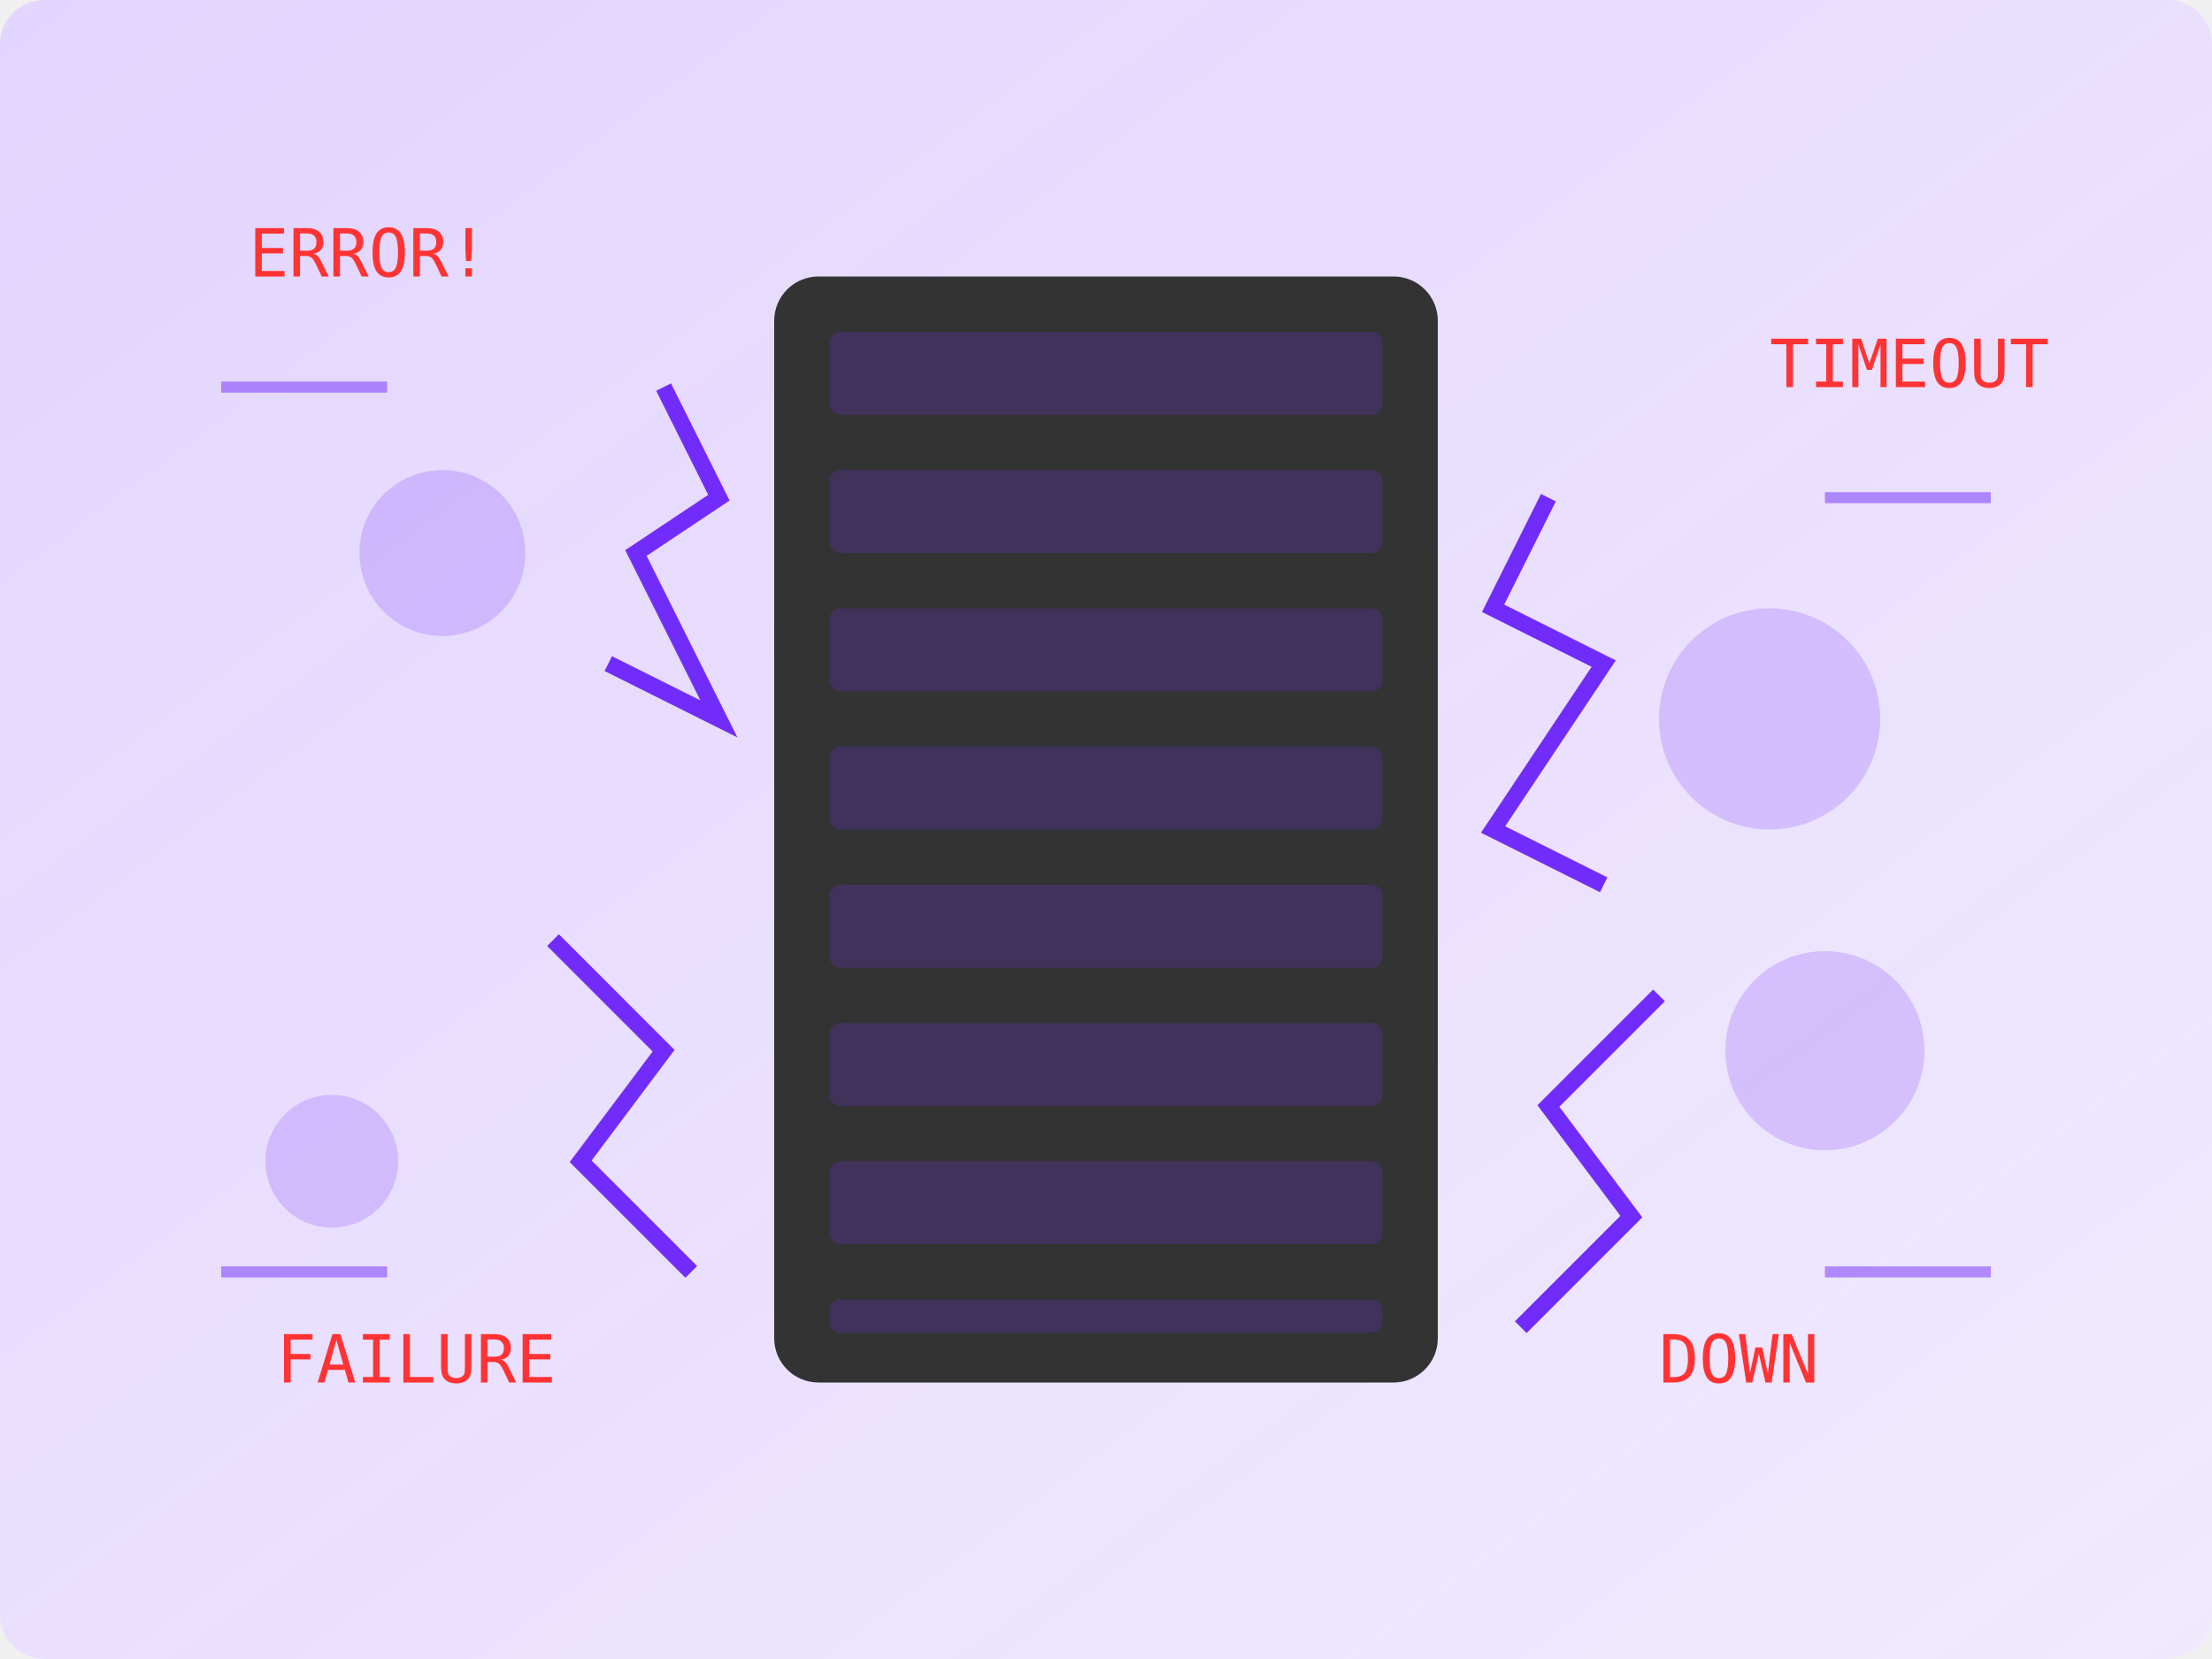
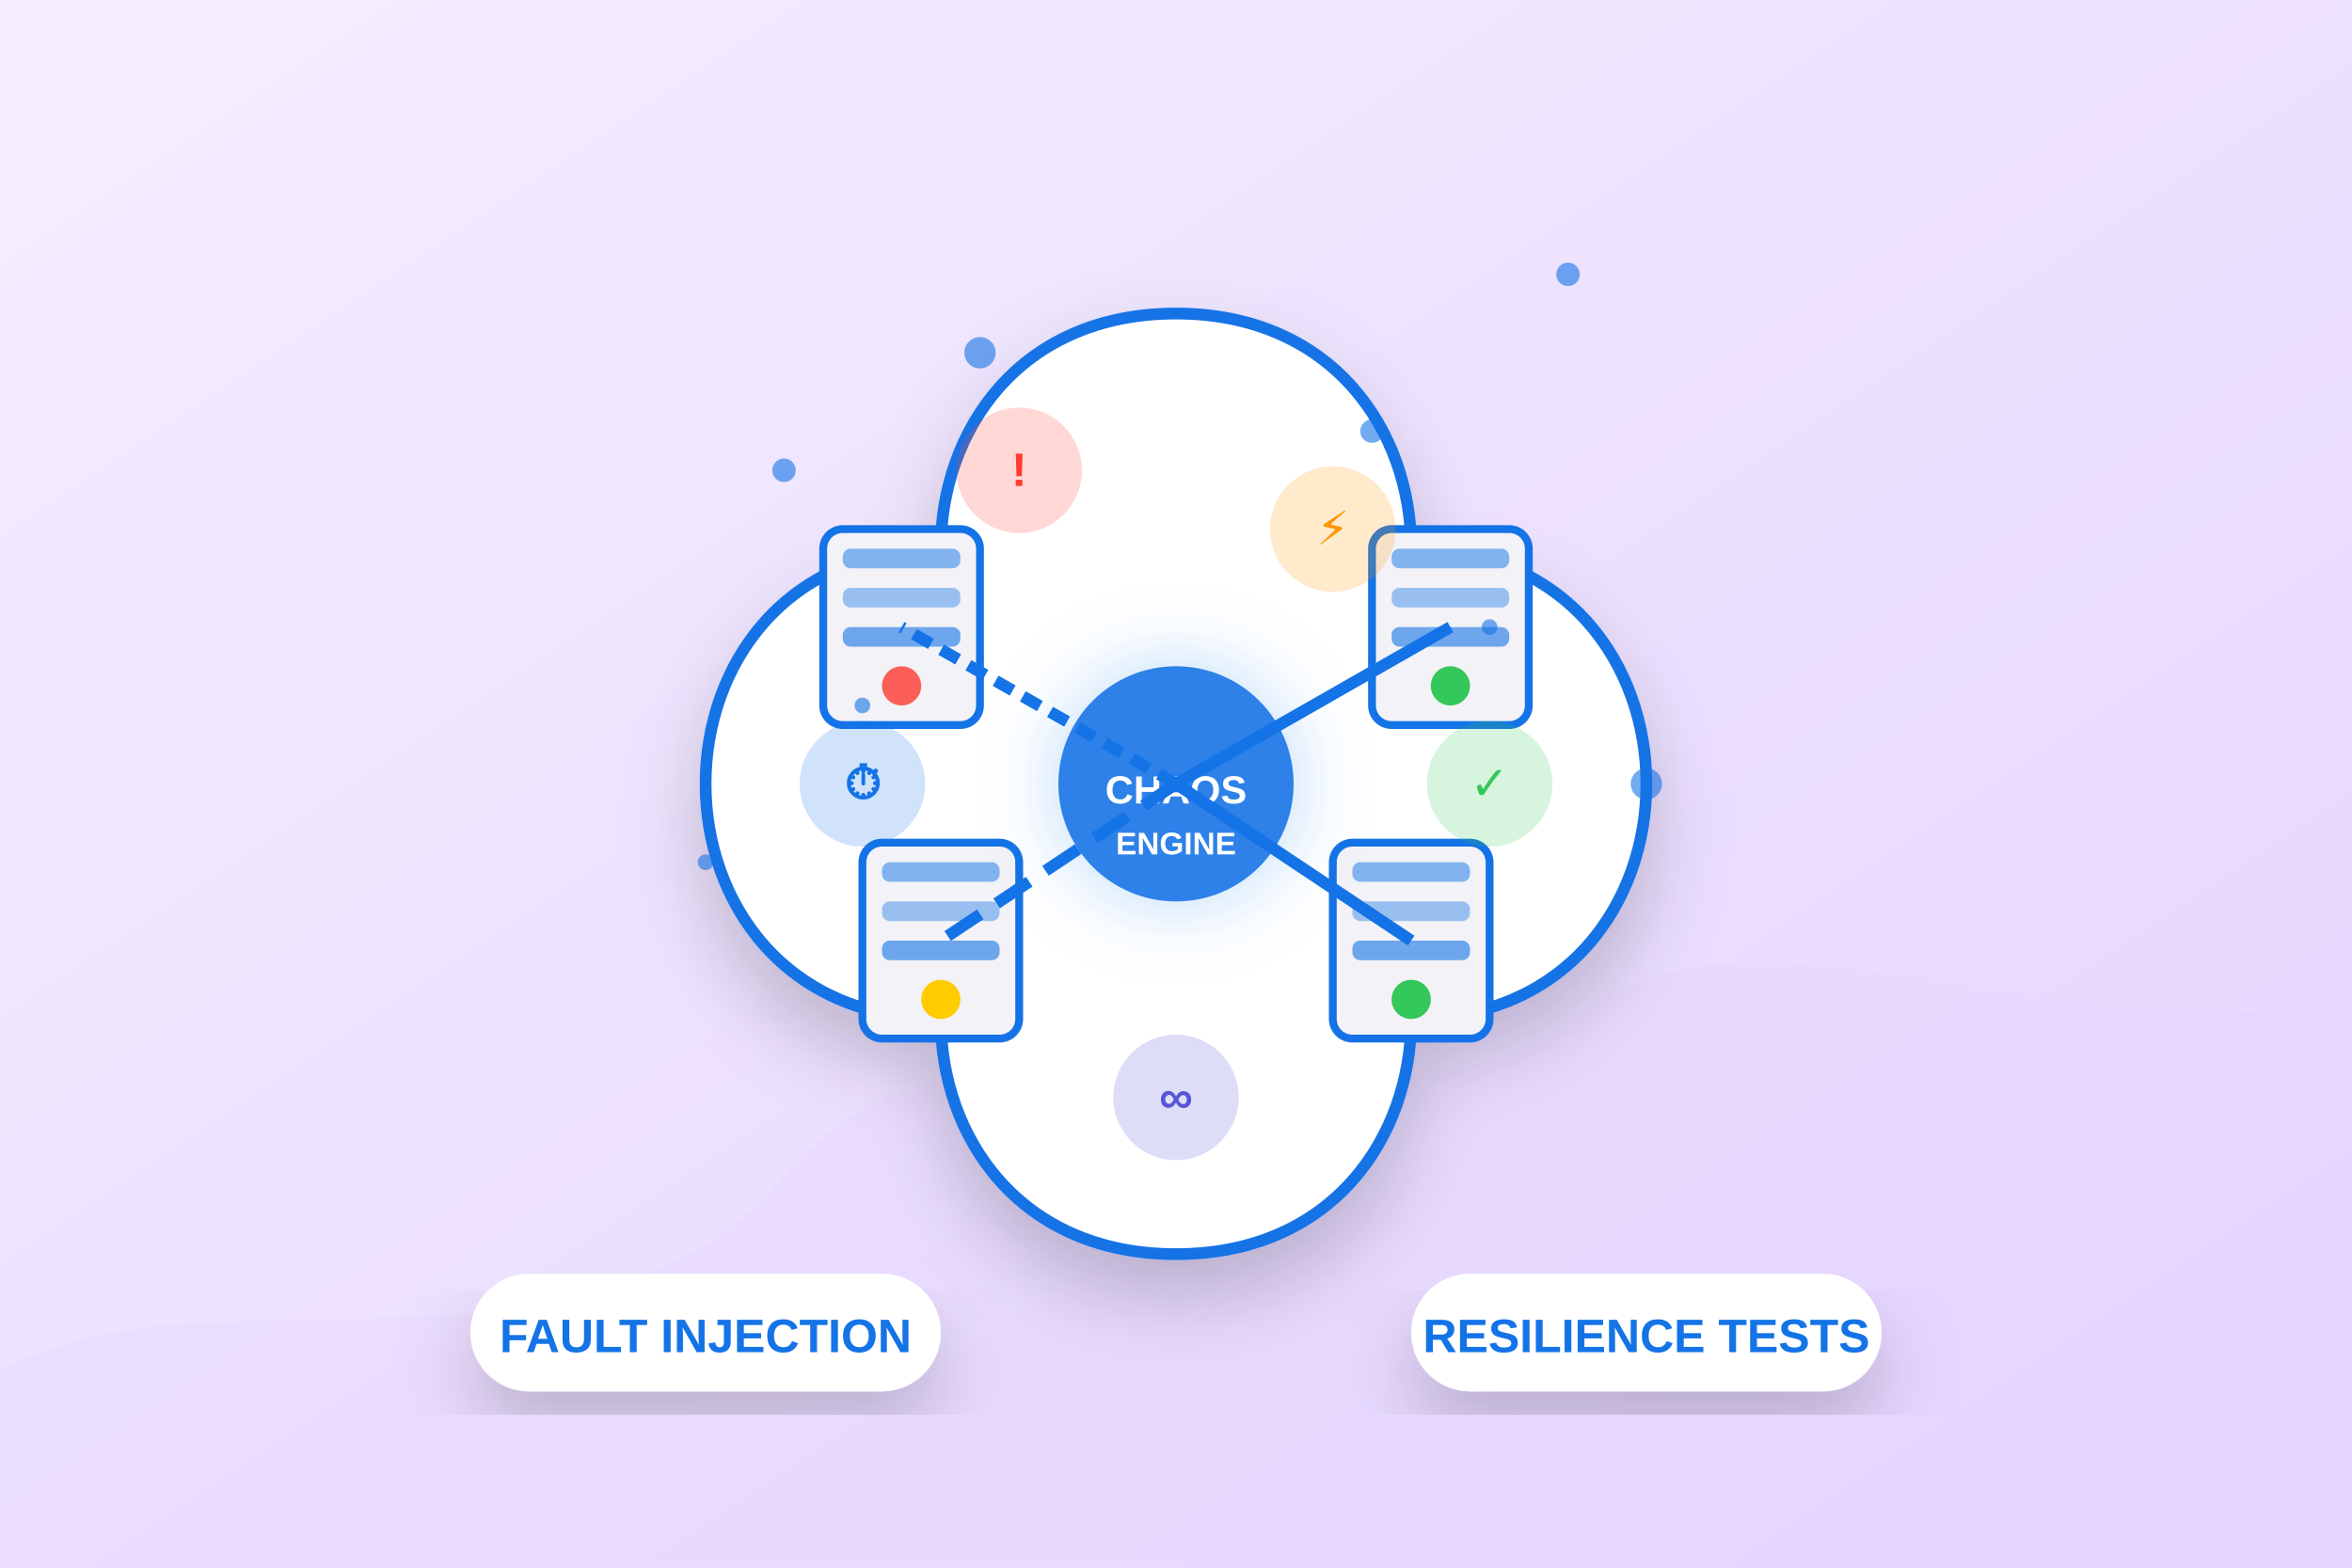
- <svg xmlns="http://www.w3.org/2000/svg" viewBox="0 0 400 300" width="400" height="300">
+ <svg xmlns="http://www.w3.org/2000/svg" width="600" height="400" viewBox="0 0 600 400">
  <defs>
-     <linearGradient id="grad3" x1="0%" y1="0%" x2="100%" y2="100%">
-       <stop offset="0%" style="stop-color:#712cf9;stop-opacity:0.2" />
-       <stop offset="100%" style="stop-color:#712cf9;stop-opacity:0.1" />
+     <linearGradient id="chaosGradient" x1="0%" y1="0%" x2="100%" y2="100%">
+       <stop offset="0%" stop-color="#f5eeff" />
+       <stop offset="100%" stop-color="#e4d4ff" />
    </linearGradient>
+     <filter id="shadow" x="-20%" y="-20%" width="140%" height="140%">
+       <feGaussianBlur in="SourceAlpha" stdDeviation="10" />
+       <feOffset dx="0" dy="10" result="offsetblur" />
+       <feComponentTransfer>
+         <feFuncA type="linear" slope="0.2" />
+       </feComponentTransfer>
+       <feMerge>
+         <feMergeNode />
+         <feMergeNode in="SourceGraphic" />
+       </feMerge>
+     </filter>
+     <filter id="glow" x="-50%" y="-50%" width="200%" height="200%">
+       <feGaussianBlur in="SourceGraphic" stdDeviation="10" />
+       <feComponentTransfer>
+         <feFuncA type="linear" slope="0.3" />
+       </feComponentTransfer>
+       <feMerge>
+         <feMergeNode />
+         <feMergeNode in="SourceGraphic" />
+       </feMerge>
+     </filter>
  </defs>
-   <rect width="400" height="300" fill="#fff" rx="8" ry="8" />
-   <rect width="400" height="300" fill="url(#grad3)" rx="8" ry="8" />
-   <rect x="140" y="50" width="120" height="200" rx="8" ry="8" fill="#333" />
-   <rect x="150" y="60" width="100" height="15" rx="2" ry="2" fill="#712cf9" opacity="0.2" />
-   <rect x="150" y="85" width="100" height="15" rx="2" ry="2" fill="#712cf9" opacity="0.2" />
-   <rect x="150" y="110" width="100" height="15" rx="2" ry="2" fill="#712cf9" opacity="0.2" />
-   <rect x="150" y="135" width="100" height="15" rx="2" ry="2" fill="#712cf9" opacity="0.2" />
-   <rect x="150" y="160" width="100" height="15" rx="2" ry="2" fill="#712cf9" opacity="0.2" />
-   <rect x="150" y="185" width="100" height="15" rx="2" ry="2" fill="#712cf9" opacity="0.2" />
-   <rect x="150" y="210" width="100" height="15" rx="2" ry="2" fill="#712cf9" opacity="0.2" />
-   <rect x="150" y="235" width="100" height="6" rx="2" ry="2" fill="#712cf9" opacity="0.2" />
-   <path d="M120,70 L130,90 L115,100 L130,130 L110,120" fill="none" stroke="#712cf9" stroke-width="3" />
-   <path d="M280,90 L270,110 L290,120 L270,150 L290,160" fill="none" stroke="#712cf9" stroke-width="3" />
-   <path d="M100,170 L120,190 L105,210 L125,230" fill="none" stroke="#712cf9" stroke-width="3" />
-   <path d="M300,180 L280,200 L295,220 L275,240" fill="none" stroke="#712cf9" stroke-width="3" />
-   <text x="45" y="50" font-family="monospace" font-size="12" fill="#ff3333">ERROR!</text>
-   <text x="320" y="70" font-family="monospace" font-size="12" fill="#ff3333">TIMEOUT</text>
-   <text x="50" y="250" font-family="monospace" font-size="12" fill="#ff3333">FAILURE</text>
-   <text x="300" y="250" font-family="monospace" font-size="12" fill="#ff3333">DOWN</text>
-   <circle cx="80" cy="100" r="15" fill="#712cf9" opacity="0.2" />
-   <circle cx="320" cy="130" r="20" fill="#712cf9" opacity="0.2" />
-   <circle cx="60" cy="210" r="12" fill="#712cf9" opacity="0.2" />
-   <circle cx="330" cy="190" r="18" fill="#712cf9" opacity="0.2" />
-   <line x1="40" y1="70" x2="70" y2="70" stroke="#712cf9" stroke-width="2" opacity="0.5" />
-   <line x1="330" y1="90" x2="360" y2="90" stroke="#712cf9" stroke-width="2" opacity="0.5" />
-   <line x1="40" y1="230" x2="70" y2="230" stroke="#712cf9" stroke-width="2" opacity="0.5" />
-   <line x1="330" y1="230" x2="360" y2="230" stroke="#712cf9" stroke-width="2" opacity="0.5" />
+   <rect width="600" height="400" fill="url(#chaosGradient)" />
+   <path d="M0,400 L600,400 L600,250 C550,280 450,220 400,260 C350,300 250,240 200,300 C150,360 50,320 0,350 Z" fill="#e4d4ff" opacity="0.3" />
+   <g transform="translate(300, 200)">
+     <path d="M0,-120 C40,-120 60,-90 60,-60 C100,-60 120,-30 120,0 C120,30 100,60 60,60 C60,90 40,120 0,120 C-40,120 -60,90 -60,60 C-100,60 -120,30 -120,0 C-120,-30 -100,-60 -60,-60 C-60,-90 -40,-120 0,-120 Z" fill="#ffffff" stroke="#1473e6" stroke-width="3" filter="url(#shadow)" />
+     <g transform="translate(-70, -40)">
+       <rect x="-20" y="-25" width="40" height="50" rx="5" fill="#f2f2f7" stroke="#1473e6" stroke-width="2" />
+       <rect x="-15" y="-20" width="30" height="5" rx="2" fill="#1473e6" opacity="0.5" />
+       <rect x="-15" y="-10" width="30" height="5" rx="2" fill="#1473e6" opacity="0.4" />
+       <rect x="-15" y="0" width="30" height="5" rx="2" fill="#1473e6" opacity="0.6" />
+       <circle cx="0" cy="15" r="5" fill="#ff3b30" opacity="0.8" />
+     </g>
+     <g transform="translate(70, -40)">
+       <rect x="-20" y="-25" width="40" height="50" rx="5" fill="#f2f2f7" stroke="#1473e6" stroke-width="2" />
+       <rect x="-15" y="-20" width="30" height="5" rx="2" fill="#1473e6" opacity="0.5" />
+       <rect x="-15" y="-10" width="30" height="5" rx="2" fill="#1473e6" opacity="0.4" />
+       <rect x="-15" y="0" width="30" height="5" rx="2" fill="#1473e6" opacity="0.6" />
+       <circle cx="0" cy="15" r="5" fill="#34c759" />
+     </g>
+     <g transform="translate(-60, 40)">
+       <rect x="-20" y="-25" width="40" height="50" rx="5" fill="#f2f2f7" stroke="#1473e6" stroke-width="2" />
+       <rect x="-15" y="-20" width="30" height="5" rx="2" fill="#1473e6" opacity="0.5" />
+       <rect x="-15" y="-10" width="30" height="5" rx="2" fill="#1473e6" opacity="0.4" />
+       <rect x="-15" y="0" width="30" height="5" rx="2" fill="#1473e6" opacity="0.6" />
+       <circle cx="0" cy="15" r="5" fill="#ffcc00" />
+     </g>
+     <g transform="translate(60, 40)">
+       <rect x="-20" y="-25" width="40" height="50" rx="5" fill="#f2f2f7" stroke="#1473e6" stroke-width="2" />
+       <rect x="-15" y="-20" width="30" height="5" rx="2" fill="#1473e6" opacity="0.5" />
+       <rect x="-15" y="-10" width="30" height="5" rx="2" fill="#1473e6" opacity="0.4" />
+       <rect x="-15" y="0" width="30" height="5" rx="2" fill="#1473e6" opacity="0.6" />
+       <circle cx="0" cy="15" r="5" fill="#34c759" />
+     </g>
+     <circle cx="0" cy="0" r="30" fill="#1473e6" opacity="0.9" filter="url(#glow)" />
+     <text x="0" y="5" font-family="Arial" font-size="10" font-weight="bold" text-anchor="middle" fill="#ffffff">CHAOS</text>
+     <text x="0" y="18" font-family="Arial" font-size="8" font-weight="bold" text-anchor="middle" fill="#ffffff">ENGINE</text>
+     <line x1="0" y1="0" x2="-70" y2="-40" stroke="#1473e6" stroke-width="3" stroke-dasharray="5,3" />
+     <line x1="0" y1="0" x2="70" y2="-40" stroke="#1473e6" stroke-width="3" />
+     <line x1="0" y1="0" x2="-60" y2="40" stroke="#1473e6" stroke-width="3" stroke-dasharray="10,5" />
+     <line x1="0" y1="0" x2="60" y2="40" stroke="#1473e6" stroke-width="3" />
+     <g transform="translate(-40, -80)">
+       <circle cx="0" cy="0" r="15" fill="#ff3b30" opacity="0.2" stroke="#ff3b30" stroke-width="2" />
+       <text x="0" y="4" font-family="Arial" font-size="12" font-weight="bold" text-anchor="middle" fill="#ff3b30">!</text>
+     </g>
+     <g transform="translate(40, -65)">
+       <circle cx="0" cy="0" r="15" fill="#ff9500" opacity="0.2" stroke="#ff9500" stroke-width="2" />
+       <text x="0" y="4" font-family="Arial" font-size="12" font-weight="bold" text-anchor="middle" fill="#ff9500">⚡</text>
+     </g>
+     <g transform="translate(-80, 0)">
+       <circle cx="0" cy="0" r="15" fill="#1473e6" opacity="0.2" stroke="#1473e6" stroke-width="2" />
+       <text x="0" y="4" font-family="Arial" font-size="12" font-weight="bold" text-anchor="middle" fill="#1473e6">⏱️</text>
+     </g>
+     <g transform="translate(80, 0)">
+       <circle cx="0" cy="0" r="15" fill="#34c759" opacity="0.2" stroke="#34c759" stroke-width="2" />
+       <text x="0" y="4" font-family="Arial" font-size="12" font-weight="bold" text-anchor="middle" fill="#34c759">✓</text>
+     </g>
+     <g transform="translate(0, 80)">
+       <circle cx="0" cy="0" r="15" fill="#5856d6" opacity="0.2" stroke="#5856d6" stroke-width="2" />
+       <text x="0" y="4" font-family="Arial" font-size="12" font-weight="bold" text-anchor="middle" fill="#5856d6">∞</text>
+     </g>
+   </g>
+   <g transform="translate(180, 340)">
+     <rect x="-60" y="-15" width="120" height="30" rx="15" fill="#ffffff" filter="url(#shadow)" />
+     <text x="0" y="5" font-family="Arial" font-size="12" font-weight="bold" text-anchor="middle" fill="#1473e6">FAULT INJECTION</text>
+   </g>
+   <g transform="translate(420, 340)">
+     <rect x="-60" y="-15" width="120" height="30" rx="15" fill="#ffffff" filter="url(#shadow)" />
+     <text x="0" y="5" font-family="Arial" font-size="12" font-weight="bold" text-anchor="middle" fill="#1473e6">RESILIENCE TESTS</text>
+   </g>
+   <g opacity="0.6">
+     <circle cx="200" cy="120" r="3" fill="#1473e6" />
+     <circle cx="220" cy="180" r="2" fill="#1473e6" />
+     <circle cx="250" cy="90" r="4" fill="#1473e6" />
+     <circle cx="350" cy="110" r="3" fill="#1473e6" />
+     <circle cx="380" cy="160" r="2" fill="#1473e6" />
+     <circle cx="400" cy="70" r="3" fill="#1473e6" />
+     <circle cx="180" cy="220" r="2" fill="#1473e6" />
+     <circle cx="420" cy="200" r="4" fill="#1473e6" />
+   </g>
</svg>
